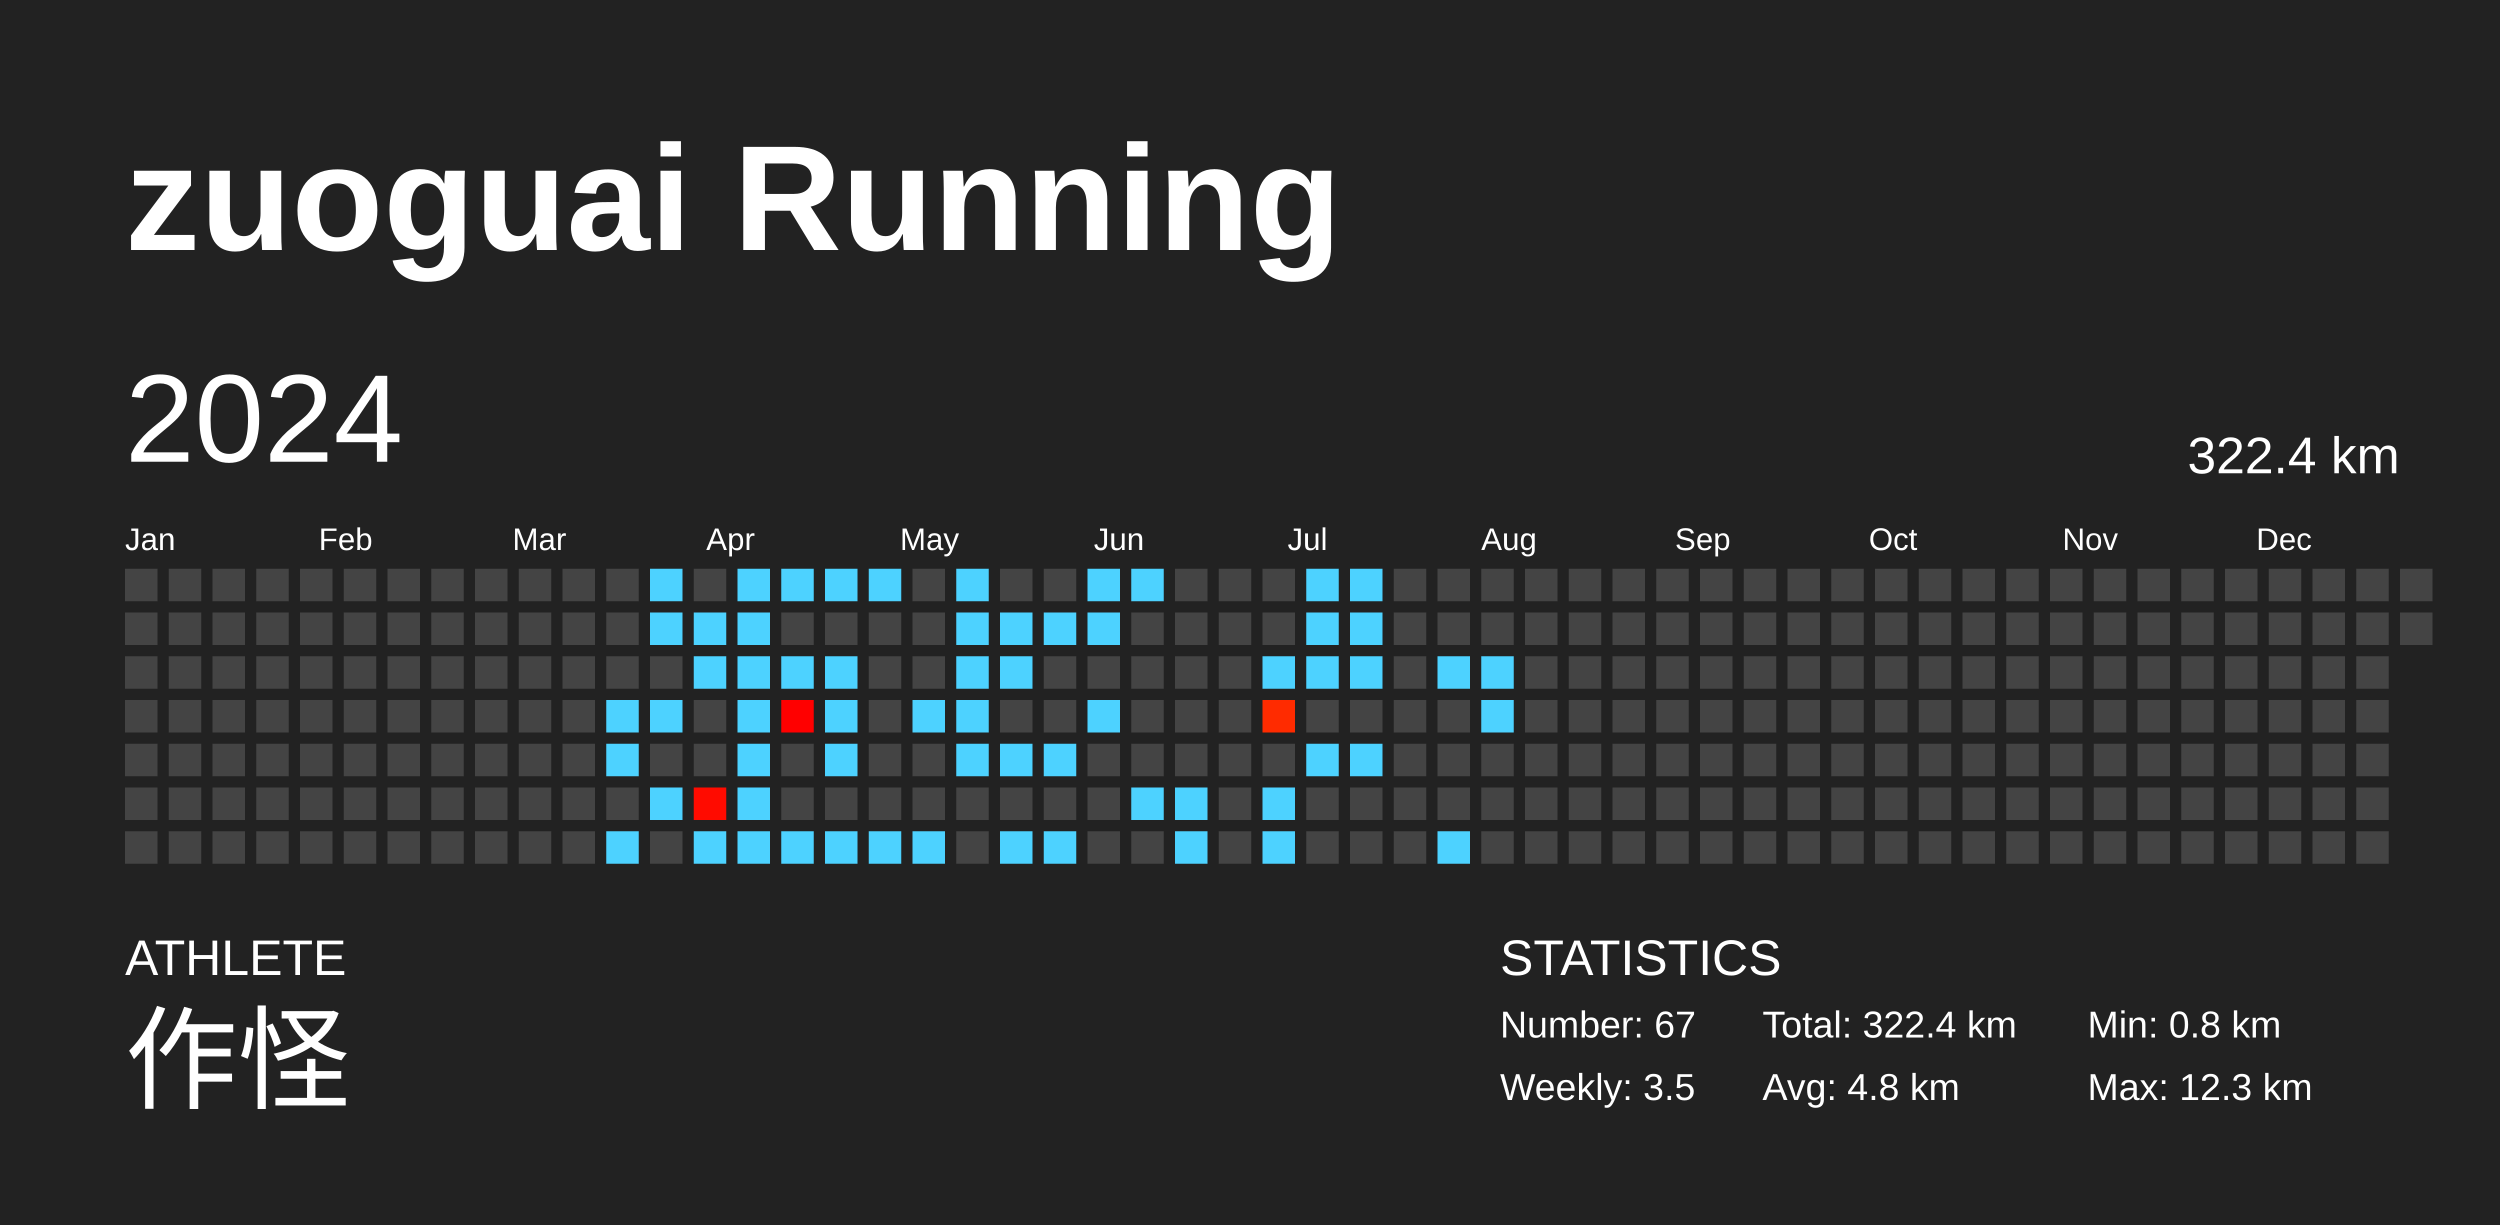
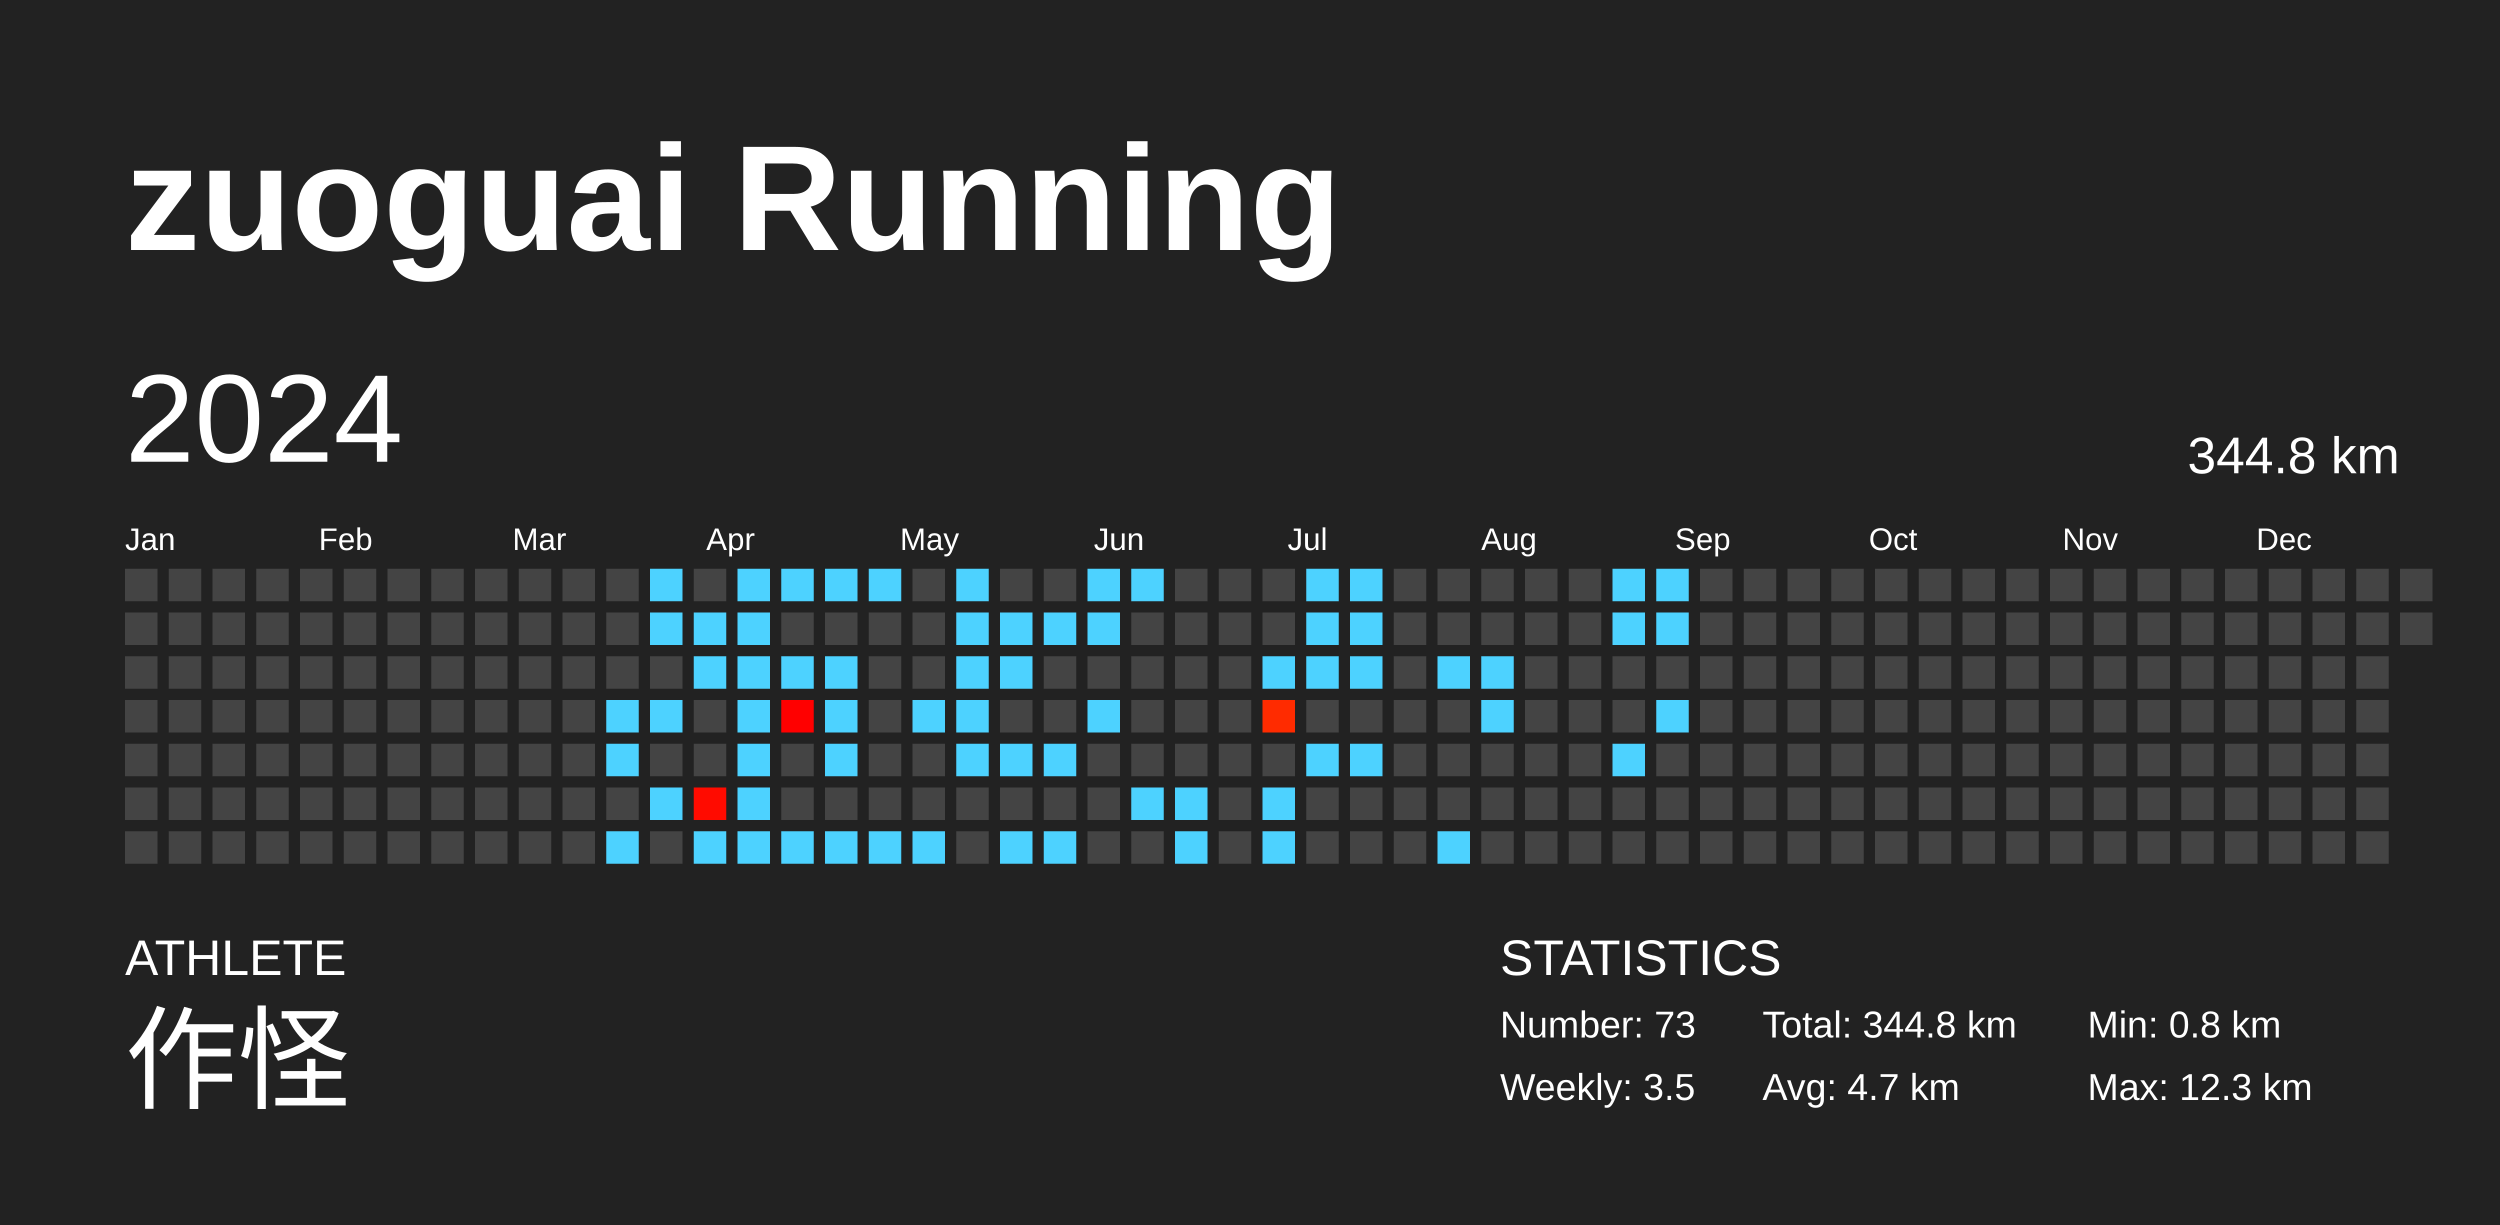
<svg xmlns="http://www.w3.org/2000/svg" baseProfile="full" height="98mm" version="1.1" viewBox="0,0,200,98" width="200mm">
  <defs />
  <rect fill="#222222" height="98" width="200" x="0" y="0" />
  <text fill="#FFFFFF" style="font-size:12px; font-family:Arial; font-weight:bold;" x="10" y="20">zuoguai Running</text>
  <text fill="#FFFFFF" style="font-size:4px; font-family:Arial" x="10" y="78">ATHLETE</text>
  <text fill="#FFFFFF" style="font-size:9px; font-family:Arial" x="10" y="88">作怪</text>
  <text fill="#FFFFFF" style="font-size:4px; font-family:Arial" x="120" y="78">STATISTICS</text>
-   <text fill="#FFFFFF" style="font-size:3px; font-family:Arial" x="120" y="83">Number: 67</text>
+   <text fill="#FFFFFF" style="font-size:3px; font-family:Arial" x="120" y="83">Number: 73</text>
  <text fill="#FFFFFF" style="font-size:3px; font-family:Arial" x="120" y="88">Weekly: 3.5</text>
-   <text fill="#FFFFFF" style="font-size:3px; font-family:Arial" x="141" y="83">Total: 322.4 km</text>
-   <text fill="#FFFFFF" style="font-size:3px; font-family:Arial" x="141" y="88">Avg: 4.8 km</text>
+   <text fill="#FFFFFF" style="font-size:3px; font-family:Arial" x="141" y="83">Total: 344.8 km</text>
+   <text fill="#FFFFFF" style="font-size:3px; font-family:Arial" x="141" y="88">Avg: 4.7 km</text>
  <text fill="#FFFFFF" style="font-size:3px; font-family:Arial" x="167" y="83">Min: 0.8 km</text>
  <text fill="#FFFFFF" style="font-size:3px; font-family:Arial" x="167" y="88">Max: 12.3 km</text>
  <text dominant-baseline="hanging" fill="#FFFFFF" style="font-size:10.0px; font-family:Arial;" x="10" y="30">2024</text>
-   <text dominant-baseline="hanging" fill="#FFFFFF" style="font-size:4.125px; font-family:Arial;" x="175" y="35">322.4 km</text>
+   <text dominant-baseline="hanging" fill="#FFFFFF" style="font-size:4.125px; font-family:Arial;" x="175" y="35">344.8 km</text>
  <text fill="#FFFFFF" style="font-size:2.5px; font-family:Arial" x="10.0" y="44">Jan</text>
  <text fill="#FFFFFF" style="font-size:2.5px; font-family:Arial" x="25.5" y="44">Feb</text>
  <text fill="#FFFFFF" style="font-size:2.5px; font-family:Arial" x="41.0" y="44">Mar</text>
  <text fill="#FFFFFF" style="font-size:2.5px; font-family:Arial" x="56.5" y="44">Apr</text>
  <text fill="#FFFFFF" style="font-size:2.5px; font-family:Arial" x="72.0" y="44">May</text>
  <text fill="#FFFFFF" style="font-size:2.5px; font-family:Arial" x="87.5" y="44">Jun</text>
  <text fill="#FFFFFF" style="font-size:2.5px; font-family:Arial" x="103.0" y="44">Jul</text>
  <text fill="#FFFFFF" style="font-size:2.5px; font-family:Arial" x="118.5" y="44">Aug</text>
  <text fill="#FFFFFF" style="font-size:2.5px; font-family:Arial" x="134.0" y="44">Sep</text>
  <text fill="#FFFFFF" style="font-size:2.5px; font-family:Arial" x="149.5" y="44">Oct</text>
  <text fill="#FFFFFF" style="font-size:2.5px; font-family:Arial" x="165.0" y="44">Nov</text>
  <text fill="#FFFFFF" style="font-size:2.5px; font-family:Arial" x="180.5" y="44">Dec</text>
  <rect fill="#444444" height="2.6" width="2.6" x="10.0" y="45.5" />
  <rect fill="#444444" height="2.6" width="2.6" x="10.0" y="49.0" />
  <rect fill="#444444" height="2.6" width="2.6" x="10.0" y="52.5" />
  <rect fill="#444444" height="2.6" width="2.6" x="10.0" y="56.0" />
  <rect fill="#444444" height="2.6" width="2.6" x="10.0" y="59.5" />
  <rect fill="#444444" height="2.6" width="2.6" x="10.0" y="63.0" />
  <rect fill="#444444" height="2.6" width="2.6" x="10.0" y="66.5" />
  <rect fill="#444444" height="2.6" width="2.6" x="13.5" y="45.5" />
  <rect fill="#444444" height="2.6" width="2.6" x="13.5" y="49.0" />
  <rect fill="#444444" height="2.6" width="2.6" x="13.5" y="52.5" />
  <rect fill="#444444" height="2.6" width="2.6" x="13.5" y="56.0" />
  <rect fill="#444444" height="2.6" width="2.6" x="13.5" y="59.5" />
  <rect fill="#444444" height="2.6" width="2.6" x="13.5" y="63.0" />
  <rect fill="#444444" height="2.6" width="2.6" x="13.5" y="66.5" />
  <rect fill="#444444" height="2.6" width="2.6" x="17.0" y="45.5" />
  <rect fill="#444444" height="2.6" width="2.6" x="17.0" y="49.0" />
  <rect fill="#444444" height="2.6" width="2.6" x="17.0" y="52.5" />
  <rect fill="#444444" height="2.6" width="2.6" x="17.0" y="56.0" />
  <rect fill="#444444" height="2.6" width="2.6" x="17.0" y="59.5" />
  <rect fill="#444444" height="2.6" width="2.6" x="17.0" y="63.0" />
  <rect fill="#444444" height="2.6" width="2.6" x="17.0" y="66.5" />
  <rect fill="#444444" height="2.6" width="2.6" x="20.5" y="45.5" />
  <rect fill="#444444" height="2.6" width="2.6" x="20.5" y="49.0" />
  <rect fill="#444444" height="2.6" width="2.6" x="20.5" y="52.5" />
  <rect fill="#444444" height="2.6" width="2.6" x="20.5" y="56.0" />
  <rect fill="#444444" height="2.6" width="2.6" x="20.5" y="59.5" />
  <rect fill="#444444" height="2.6" width="2.6" x="20.5" y="63.0" />
  <rect fill="#444444" height="2.6" width="2.6" x="20.5" y="66.5" />
  <rect fill="#444444" height="2.6" width="2.6" x="24.0" y="45.5" />
  <rect fill="#444444" height="2.6" width="2.6" x="24.0" y="49.0" />
  <rect fill="#444444" height="2.6" width="2.6" x="24.0" y="52.5" />
  <rect fill="#444444" height="2.6" width="2.6" x="24.0" y="56.0" />
  <rect fill="#444444" height="2.6" width="2.6" x="24.0" y="59.5" />
  <rect fill="#444444" height="2.6" width="2.6" x="24.0" y="63.0" />
  <rect fill="#444444" height="2.6" width="2.6" x="24.0" y="66.5" />
  <rect fill="#444444" height="2.6" width="2.6" x="27.5" y="45.5" />
  <rect fill="#444444" height="2.6" width="2.6" x="27.5" y="49.0" />
  <rect fill="#444444" height="2.6" width="2.6" x="27.5" y="52.5" />
  <rect fill="#444444" height="2.6" width="2.6" x="27.5" y="56.0" />
  <rect fill="#444444" height="2.6" width="2.6" x="27.5" y="59.5" />
  <rect fill="#444444" height="2.6" width="2.6" x="27.5" y="63.0" />
  <rect fill="#444444" height="2.6" width="2.6" x="27.5" y="66.5" />
  <rect fill="#444444" height="2.6" width="2.6" x="31.0" y="45.5" />
  <rect fill="#444444" height="2.6" width="2.6" x="31.0" y="49.0" />
  <rect fill="#444444" height="2.6" width="2.6" x="31.0" y="52.5" />
  <rect fill="#444444" height="2.6" width="2.6" x="31.0" y="56.0" />
  <rect fill="#444444" height="2.6" width="2.6" x="31.0" y="59.5" />
  <rect fill="#444444" height="2.6" width="2.6" x="31.0" y="63.0" />
  <rect fill="#444444" height="2.6" width="2.6" x="31.0" y="66.5" />
  <rect fill="#444444" height="2.6" width="2.6" x="34.5" y="45.5" />
  <rect fill="#444444" height="2.6" width="2.6" x="34.5" y="49.0" />
  <rect fill="#444444" height="2.6" width="2.6" x="34.5" y="52.5" />
  <rect fill="#444444" height="2.6" width="2.6" x="34.5" y="56.0" />
  <rect fill="#444444" height="2.6" width="2.6" x="34.5" y="59.5" />
  <rect fill="#444444" height="2.6" width="2.6" x="34.5" y="63.0" />
  <rect fill="#444444" height="2.6" width="2.6" x="34.5" y="66.5" />
  <rect fill="#444444" height="2.6" width="2.6" x="38.0" y="45.5" />
  <rect fill="#444444" height="2.6" width="2.6" x="38.0" y="49.0" />
  <rect fill="#444444" height="2.6" width="2.6" x="38.0" y="52.5" />
  <rect fill="#444444" height="2.6" width="2.6" x="38.0" y="56.0" />
  <rect fill="#444444" height="2.6" width="2.6" x="38.0" y="59.5" />
  <rect fill="#444444" height="2.6" width="2.6" x="38.0" y="63.0" />
  <rect fill="#444444" height="2.6" width="2.6" x="38.0" y="66.5" />
  <rect fill="#444444" height="2.6" width="2.6" x="41.5" y="45.5" />
  <rect fill="#444444" height="2.6" width="2.6" x="41.5" y="49.0" />
  <rect fill="#444444" height="2.6" width="2.6" x="41.5" y="52.5" />
  <rect fill="#444444" height="2.6" width="2.6" x="41.5" y="56.0" />
  <rect fill="#444444" height="2.6" width="2.6" x="41.5" y="59.5" />
  <rect fill="#444444" height="2.6" width="2.6" x="41.5" y="63.0" />
  <rect fill="#444444" height="2.6" width="2.6" x="41.5" y="66.5" />
  <rect fill="#444444" height="2.6" width="2.6" x="45.0" y="45.5" />
  <rect fill="#444444" height="2.6" width="2.6" x="45.0" y="49.0" />
  <rect fill="#444444" height="2.6" width="2.6" x="45.0" y="52.5" />
  <rect fill="#444444" height="2.6" width="2.6" x="45.0" y="56.0" />
  <rect fill="#444444" height="2.6" width="2.6" x="45.0" y="59.5" />
  <rect fill="#444444" height="2.6" width="2.6" x="45.0" y="63.0" />
  <rect fill="#444444" height="2.6" width="2.6" x="45.0" y="66.5" />
  <rect fill="#444444" height="2.6" width="2.6" x="48.5" y="45.5" />
  <rect fill="#444444" height="2.6" width="2.6" x="48.5" y="49.0" />
  <rect fill="#444444" height="2.6" width="2.6" x="48.5" y="52.5" />
  <rect fill="#4dd2ff" height="2.6" width="2.6" x="48.5" y="56.0" />
  <rect fill="#4dd2ff" height="2.6" width="2.6" x="48.5" y="59.5" />
  <rect fill="#444444" height="2.6" width="2.6" x="48.5" y="63.0" />
  <rect fill="#4dd2ff" height="2.6" width="2.6" x="48.5" y="66.5" />
  <rect fill="#4dd2ff" height="2.6" width="2.6" x="52.0" y="45.5" />
  <rect fill="#4dd2ff" height="2.6" width="2.6" x="52.0" y="49.0" />
  <rect fill="#444444" height="2.6" width="2.6" x="52.0" y="52.5" />
  <rect fill="#4dd2ff" height="2.6" width="2.6" x="52.0" y="56.0" />
  <rect fill="#444444" height="2.6" width="2.6" x="52.0" y="59.5" />
  <rect fill="#4dd2ff" height="2.6" width="2.6" x="52.0" y="63.0" />
  <rect fill="#444444" height="2.6" width="2.6" x="52.0" y="66.5" />
  <rect fill="#444444" height="2.6" width="2.6" x="55.5" y="45.5" />
  <rect fill="#4dd2ff" height="2.6" width="2.6" x="55.5" y="49.0" />
  <rect fill="#4dd2ff" height="2.6" width="2.6" x="55.5" y="52.5" />
  <rect fill="#444444" height="2.6" width="2.6" x="55.5" y="56.0" />
  <rect fill="#444444" height="2.6" width="2.6" x="55.5" y="59.5" />
  <rect fill="#ff0b00" height="2.6" width="2.6" x="55.5" y="63.0" />
  <rect fill="#4dd2ff" height="2.6" width="2.6" x="55.5" y="66.5" />
  <rect fill="#4dd2ff" height="2.6" width="2.6" x="59.0" y="45.5" />
  <rect fill="#4dd2ff" height="2.6" width="2.6" x="59.0" y="49.0" />
  <rect fill="#4dd2ff" height="2.6" width="2.6" x="59.0" y="52.5" />
  <rect fill="#4dd2ff" height="2.6" width="2.6" x="59.0" y="56.0" />
  <rect fill="#4dd2ff" height="2.6" width="2.6" x="59.0" y="59.5" />
  <rect fill="#4dd2ff" height="2.6" width="2.6" x="59.0" y="63.0" />
  <rect fill="#4dd2ff" height="2.6" width="2.6" x="59.0" y="66.5" />
  <rect fill="#4dd2ff" height="2.6" width="2.6" x="62.5" y="45.5" />
  <rect fill="#444444" height="2.6" width="2.6" x="62.5" y="49.0" />
  <rect fill="#4dd2ff" height="2.6" width="2.6" x="62.5" y="52.5" />
  <rect fill="#ff0000" height="2.6" width="2.6" x="62.5" y="56.0" />
  <rect fill="#444444" height="2.6" width="2.6" x="62.5" y="59.5" />
  <rect fill="#444444" height="2.6" width="2.6" x="62.5" y="63.0" />
  <rect fill="#4dd2ff" height="2.6" width="2.6" x="62.5" y="66.5" />
  <rect fill="#4dd2ff" height="2.6" width="2.6" x="66.0" y="45.5" />
  <rect fill="#444444" height="2.6" width="2.6" x="66.0" y="49.0" />
  <rect fill="#4dd2ff" height="2.6" width="2.6" x="66.0" y="52.5" />
  <rect fill="#4dd2ff" height="2.6" width="2.6" x="66.0" y="56.0" />
  <rect fill="#4dd2ff" height="2.6" width="2.6" x="66.0" y="59.5" />
  <rect fill="#444444" height="2.6" width="2.6" x="66.0" y="63.0" />
  <rect fill="#4dd2ff" height="2.6" width="2.6" x="66.0" y="66.5" />
  <rect fill="#4dd2ff" height="2.6" width="2.6" x="69.5" y="45.5" />
  <rect fill="#444444" height="2.6" width="2.6" x="69.5" y="49.0" />
  <rect fill="#444444" height="2.6" width="2.6" x="69.5" y="52.5" />
  <rect fill="#444444" height="2.6" width="2.6" x="69.5" y="56.0" />
  <rect fill="#444444" height="2.6" width="2.6" x="69.5" y="59.5" />
  <rect fill="#444444" height="2.6" width="2.6" x="69.5" y="63.0" />
  <rect fill="#4dd2ff" height="2.6" width="2.6" x="69.5" y="66.5" />
  <rect fill="#444444" height="2.6" width="2.6" x="73.0" y="45.5" />
  <rect fill="#444444" height="2.6" width="2.6" x="73.0" y="49.0" />
  <rect fill="#444444" height="2.6" width="2.6" x="73.0" y="52.5" />
  <rect fill="#4dd2ff" height="2.6" width="2.6" x="73.0" y="56.0" />
  <rect fill="#444444" height="2.6" width="2.6" x="73.0" y="59.5" />
  <rect fill="#444444" height="2.6" width="2.6" x="73.0" y="63.0" />
  <rect fill="#4dd2ff" height="2.6" width="2.6" x="73.0" y="66.5" />
  <rect fill="#4dd2ff" height="2.6" width="2.6" x="76.5" y="45.5" />
  <rect fill="#4dd2ff" height="2.6" width="2.6" x="76.5" y="49.0" />
  <rect fill="#4dd2ff" height="2.6" width="2.6" x="76.5" y="52.5" />
  <rect fill="#4dd2ff" height="2.6" width="2.6" x="76.5" y="56.0" />
  <rect fill="#4dd2ff" height="2.6" width="2.6" x="76.5" y="59.5" />
  <rect fill="#444444" height="2.6" width="2.6" x="76.5" y="63.0" />
  <rect fill="#444444" height="2.6" width="2.6" x="76.5" y="66.5" />
  <rect fill="#444444" height="2.6" width="2.6" x="80.0" y="45.5" />
  <rect fill="#4dd2ff" height="2.6" width="2.6" x="80.0" y="49.0" />
  <rect fill="#4dd2ff" height="2.6" width="2.6" x="80.0" y="52.5" />
  <rect fill="#444444" height="2.6" width="2.6" x="80.0" y="56.0" />
  <rect fill="#4dd2ff" height="2.6" width="2.6" x="80.0" y="59.5" />
  <rect fill="#444444" height="2.6" width="2.6" x="80.0" y="63.0" />
  <rect fill="#4dd2ff" height="2.6" width="2.6" x="80.0" y="66.5" />
  <rect fill="#444444" height="2.6" width="2.6" x="83.5" y="45.5" />
  <rect fill="#4dd2ff" height="2.6" width="2.6" x="83.5" y="49.0" />
  <rect fill="#444444" height="2.6" width="2.6" x="83.5" y="52.5" />
  <rect fill="#444444" height="2.6" width="2.6" x="83.5" y="56.0" />
  <rect fill="#4dd2ff" height="2.6" width="2.6" x="83.5" y="59.5" />
  <rect fill="#444444" height="2.6" width="2.6" x="83.5" y="63.0" />
  <rect fill="#4dd2ff" height="2.6" width="2.6" x="83.5" y="66.5" />
  <rect fill="#4dd2ff" height="2.6" width="2.6" x="87.0" y="45.5" />
  <rect fill="#4dd2ff" height="2.6" width="2.6" x="87.0" y="49.0" />
  <rect fill="#444444" height="2.6" width="2.6" x="87.0" y="52.5" />
  <rect fill="#4dd2ff" height="2.6" width="2.6" x="87.0" y="56.0" />
  <rect fill="#444444" height="2.6" width="2.6" x="87.0" y="59.5" />
  <rect fill="#444444" height="2.6" width="2.6" x="87.0" y="63.0" />
  <rect fill="#444444" height="2.6" width="2.6" x="87.0" y="66.5" />
  <rect fill="#4dd2ff" height="2.6" width="2.6" x="90.5" y="45.5" />
  <rect fill="#444444" height="2.6" width="2.6" x="90.5" y="49.0" />
  <rect fill="#444444" height="2.6" width="2.6" x="90.5" y="52.5" />
  <rect fill="#444444" height="2.6" width="2.6" x="90.5" y="56.0" />
  <rect fill="#444444" height="2.6" width="2.6" x="90.5" y="59.5" />
  <rect fill="#4dd2ff" height="2.6" width="2.6" x="90.5" y="63.0" />
  <rect fill="#444444" height="2.6" width="2.6" x="90.5" y="66.5" />
  <rect fill="#444444" height="2.6" width="2.6" x="94.0" y="45.5" />
  <rect fill="#444444" height="2.6" width="2.6" x="94.0" y="49.0" />
  <rect fill="#444444" height="2.6" width="2.6" x="94.0" y="52.5" />
  <rect fill="#444444" height="2.6" width="2.6" x="94.0" y="56.0" />
  <rect fill="#444444" height="2.6" width="2.6" x="94.0" y="59.5" />
  <rect fill="#4dd2ff" height="2.6" width="2.6" x="94.0" y="63.0" />
  <rect fill="#4dd2ff" height="2.6" width="2.6" x="94.0" y="66.5" />
  <rect fill="#444444" height="2.6" width="2.6" x="97.5" y="45.5" />
  <rect fill="#444444" height="2.6" width="2.6" x="97.5" y="49.0" />
  <rect fill="#444444" height="2.6" width="2.6" x="97.5" y="52.5" />
  <rect fill="#444444" height="2.6" width="2.6" x="97.5" y="56.0" />
  <rect fill="#444444" height="2.6" width="2.6" x="97.5" y="59.5" />
  <rect fill="#444444" height="2.6" width="2.6" x="97.5" y="63.0" />
  <rect fill="#444444" height="2.6" width="2.6" x="97.5" y="66.5" />
  <rect fill="#444444" height="2.6" width="2.6" x="101.0" y="45.5" />
  <rect fill="#444444" height="2.6" width="2.6" x="101.0" y="49.0" />
  <rect fill="#4dd2ff" height="2.6" width="2.6" x="101.0" y="52.5" />
  <rect fill="#ff2b00" height="2.6" width="2.6" x="101.0" y="56.0" />
  <rect fill="#444444" height="2.6" width="2.6" x="101.0" y="59.5" />
  <rect fill="#4dd2ff" height="2.6" width="2.6" x="101.0" y="63.0" />
  <rect fill="#4dd2ff" height="2.6" width="2.6" x="101.0" y="66.5" />
  <rect fill="#4dd2ff" height="2.6" width="2.6" x="104.5" y="45.5" />
  <rect fill="#4dd2ff" height="2.6" width="2.6" x="104.5" y="49.0" />
  <rect fill="#4dd2ff" height="2.6" width="2.6" x="104.5" y="52.5" />
  <rect fill="#444444" height="2.6" width="2.6" x="104.5" y="56.0" />
  <rect fill="#4dd2ff" height="2.6" width="2.6" x="104.5" y="59.5" />
  <rect fill="#444444" height="2.6" width="2.6" x="104.5" y="63.0" />
  <rect fill="#444444" height="2.6" width="2.6" x="104.5" y="66.5" />
  <rect fill="#4dd2ff" height="2.6" width="2.6" x="108.0" y="45.5" />
  <rect fill="#4dd2ff" height="2.6" width="2.6" x="108.0" y="49.0" />
  <rect fill="#4dd2ff" height="2.6" width="2.6" x="108.0" y="52.5" />
  <rect fill="#444444" height="2.6" width="2.6" x="108.0" y="56.0" />
  <rect fill="#4dd2ff" height="2.6" width="2.6" x="108.0" y="59.5" />
  <rect fill="#444444" height="2.6" width="2.6" x="108.0" y="63.0" />
  <rect fill="#444444" height="2.6" width="2.6" x="108.0" y="66.5" />
  <rect fill="#444444" height="2.6" width="2.6" x="111.5" y="45.5" />
  <rect fill="#444444" height="2.6" width="2.6" x="111.5" y="49.0" />
  <rect fill="#444444" height="2.6" width="2.6" x="111.5" y="52.5" />
  <rect fill="#444444" height="2.6" width="2.6" x="111.5" y="56.0" />
  <rect fill="#444444" height="2.6" width="2.6" x="111.5" y="59.5" />
  <rect fill="#444444" height="2.6" width="2.6" x="111.5" y="63.0" />
  <rect fill="#444444" height="2.6" width="2.6" x="111.5" y="66.5" />
  <rect fill="#444444" height="2.6" width="2.6" x="115.0" y="45.5" />
  <rect fill="#444444" height="2.6" width="2.6" x="115.0" y="49.0" />
  <rect fill="#4dd2ff" height="2.6" width="2.6" x="115.0" y="52.5" />
  <rect fill="#444444" height="2.6" width="2.6" x="115.0" y="56.0" />
  <rect fill="#444444" height="2.6" width="2.6" x="115.0" y="59.5" />
  <rect fill="#444444" height="2.6" width="2.6" x="115.0" y="63.0" />
  <rect fill="#4dd2ff" height="2.6" width="2.6" x="115.0" y="66.5" />
  <rect fill="#444444" height="2.6" width="2.6" x="118.5" y="45.5" />
  <rect fill="#444444" height="2.6" width="2.6" x="118.5" y="49.0" />
  <rect fill="#4dd2ff" height="2.6" width="2.6" x="118.5" y="52.5" />
  <rect fill="#4dd2ff" height="2.6" width="2.6" x="118.5" y="56.0" />
  <rect fill="#444444" height="2.6" width="2.6" x="118.5" y="59.5" />
  <rect fill="#444444" height="2.6" width="2.6" x="118.5" y="63.0" />
  <rect fill="#444444" height="2.6" width="2.6" x="118.5" y="66.5" />
  <rect fill="#444444" height="2.6" width="2.6" x="122.0" y="45.5" />
  <rect fill="#444444" height="2.6" width="2.6" x="122.0" y="49.0" />
  <rect fill="#444444" height="2.6" width="2.6" x="122.0" y="52.5" />
  <rect fill="#444444" height="2.6" width="2.6" x="122.0" y="56.0" />
  <rect fill="#444444" height="2.6" width="2.6" x="122.0" y="59.5" />
  <rect fill="#444444" height="2.6" width="2.6" x="122.0" y="63.0" />
  <rect fill="#444444" height="2.6" width="2.6" x="122.0" y="66.5" />
  <rect fill="#444444" height="2.6" width="2.6" x="125.5" y="45.5" />
  <rect fill="#444444" height="2.6" width="2.6" x="125.5" y="49.0" />
  <rect fill="#444444" height="2.6" width="2.6" x="125.5" y="52.5" />
  <rect fill="#444444" height="2.6" width="2.6" x="125.5" y="56.0" />
  <rect fill="#444444" height="2.6" width="2.6" x="125.5" y="59.5" />
  <rect fill="#444444" height="2.6" width="2.6" x="125.5" y="63.0" />
  <rect fill="#444444" height="2.6" width="2.6" x="125.5" y="66.5" />
-   <rect fill="#444444" height="2.6" width="2.6" x="129.0" y="45.5" />
-   <rect fill="#444444" height="2.6" width="2.6" x="129.0" y="49.0" />
+   <rect fill="#4dd2ff" height="2.6" width="2.6" x="129.0" y="45.5" />
+   <rect fill="#4dd2ff" height="2.6" width="2.6" x="129.0" y="49.0" />
  <rect fill="#444444" height="2.6" width="2.6" x="129.0" y="52.5" />
  <rect fill="#444444" height="2.6" width="2.6" x="129.0" y="56.0" />
-   <rect fill="#444444" height="2.6" width="2.6" x="129.0" y="59.5" />
+   <rect fill="#4dd2ff" height="2.6" width="2.6" x="129.0" y="59.5" />
  <rect fill="#444444" height="2.6" width="2.6" x="129.0" y="63.0" />
  <rect fill="#444444" height="2.6" width="2.6" x="129.0" y="66.5" />
-   <rect fill="#444444" height="2.6" width="2.6" x="132.5" y="45.5" />
-   <rect fill="#444444" height="2.6" width="2.6" x="132.5" y="49.0" />
+   <rect fill="#4dd2ff" height="2.6" width="2.6" x="132.5" y="45.5" />
+   <rect fill="#4dd2ff" height="2.6" width="2.6" x="132.5" y="49.0" />
  <rect fill="#444444" height="2.6" width="2.6" x="132.5" y="52.5" />
-   <rect fill="#444444" height="2.6" width="2.6" x="132.5" y="56.0" />
+   <rect fill="#4dd2ff" height="2.6" width="2.6" x="132.5" y="56.0" />
  <rect fill="#444444" height="2.6" width="2.6" x="132.5" y="59.5" />
  <rect fill="#444444" height="2.6" width="2.6" x="132.5" y="63.0" />
  <rect fill="#444444" height="2.6" width="2.6" x="132.5" y="66.5" />
  <rect fill="#444444" height="2.6" width="2.6" x="136.0" y="45.5" />
  <rect fill="#444444" height="2.6" width="2.6" x="136.0" y="49.0" />
  <rect fill="#444444" height="2.6" width="2.6" x="136.0" y="52.5" />
  <rect fill="#444444" height="2.6" width="2.6" x="136.0" y="56.0" />
  <rect fill="#444444" height="2.6" width="2.6" x="136.0" y="59.5" />
  <rect fill="#444444" height="2.6" width="2.6" x="136.0" y="63.0" />
  <rect fill="#444444" height="2.6" width="2.6" x="136.0" y="66.5" />
  <rect fill="#444444" height="2.6" width="2.6" x="139.5" y="45.5" />
  <rect fill="#444444" height="2.6" width="2.6" x="139.5" y="49.0" />
  <rect fill="#444444" height="2.6" width="2.6" x="139.5" y="52.5" />
  <rect fill="#444444" height="2.6" width="2.6" x="139.5" y="56.0" />
  <rect fill="#444444" height="2.6" width="2.6" x="139.5" y="59.5" />
  <rect fill="#444444" height="2.6" width="2.6" x="139.5" y="63.0" />
  <rect fill="#444444" height="2.6" width="2.6" x="139.5" y="66.5" />
  <rect fill="#444444" height="2.6" width="2.6" x="143.0" y="45.5" />
  <rect fill="#444444" height="2.6" width="2.6" x="143.0" y="49.0" />
  <rect fill="#444444" height="2.6" width="2.6" x="143.0" y="52.5" />
  <rect fill="#444444" height="2.6" width="2.6" x="143.0" y="56.0" />
  <rect fill="#444444" height="2.6" width="2.6" x="143.0" y="59.5" />
  <rect fill="#444444" height="2.6" width="2.6" x="143.0" y="63.0" />
  <rect fill="#444444" height="2.6" width="2.6" x="143.0" y="66.5" />
  <rect fill="#444444" height="2.6" width="2.6" x="146.5" y="45.5" />
  <rect fill="#444444" height="2.6" width="2.6" x="146.5" y="49.0" />
  <rect fill="#444444" height="2.6" width="2.6" x="146.5" y="52.5" />
  <rect fill="#444444" height="2.6" width="2.6" x="146.5" y="56.0" />
  <rect fill="#444444" height="2.6" width="2.6" x="146.5" y="59.5" />
  <rect fill="#444444" height="2.6" width="2.6" x="146.5" y="63.0" />
  <rect fill="#444444" height="2.6" width="2.6" x="146.5" y="66.5" />
  <rect fill="#444444" height="2.6" width="2.6" x="150.0" y="45.5" />
  <rect fill="#444444" height="2.6" width="2.6" x="150.0" y="49.0" />
  <rect fill="#444444" height="2.6" width="2.6" x="150.0" y="52.5" />
  <rect fill="#444444" height="2.6" width="2.6" x="150.0" y="56.0" />
  <rect fill="#444444" height="2.6" width="2.6" x="150.0" y="59.5" />
  <rect fill="#444444" height="2.6" width="2.6" x="150.0" y="63.0" />
  <rect fill="#444444" height="2.6" width="2.6" x="150.0" y="66.5" />
  <rect fill="#444444" height="2.6" width="2.6" x="153.5" y="45.5" />
  <rect fill="#444444" height="2.6" width="2.6" x="153.5" y="49.0" />
  <rect fill="#444444" height="2.6" width="2.6" x="153.5" y="52.5" />
  <rect fill="#444444" height="2.6" width="2.6" x="153.5" y="56.0" />
  <rect fill="#444444" height="2.6" width="2.6" x="153.5" y="59.5" />
  <rect fill="#444444" height="2.6" width="2.6" x="153.5" y="63.0" />
  <rect fill="#444444" height="2.6" width="2.6" x="153.5" y="66.5" />
  <rect fill="#444444" height="2.6" width="2.6" x="157.0" y="45.5" />
  <rect fill="#444444" height="2.6" width="2.6" x="157.0" y="49.0" />
  <rect fill="#444444" height="2.6" width="2.6" x="157.0" y="52.5" />
  <rect fill="#444444" height="2.6" width="2.6" x="157.0" y="56.0" />
  <rect fill="#444444" height="2.6" width="2.6" x="157.0" y="59.5" />
  <rect fill="#444444" height="2.6" width="2.6" x="157.0" y="63.0" />
  <rect fill="#444444" height="2.6" width="2.6" x="157.0" y="66.5" />
  <rect fill="#444444" height="2.6" width="2.6" x="160.5" y="45.5" />
  <rect fill="#444444" height="2.6" width="2.6" x="160.5" y="49.0" />
  <rect fill="#444444" height="2.6" width="2.6" x="160.5" y="52.5" />
  <rect fill="#444444" height="2.6" width="2.6" x="160.5" y="56.0" />
  <rect fill="#444444" height="2.6" width="2.6" x="160.5" y="59.5" />
  <rect fill="#444444" height="2.6" width="2.6" x="160.5" y="63.0" />
  <rect fill="#444444" height="2.6" width="2.6" x="160.5" y="66.5" />
  <rect fill="#444444" height="2.6" width="2.6" x="164.0" y="45.5" />
  <rect fill="#444444" height="2.6" width="2.6" x="164.0" y="49.0" />
  <rect fill="#444444" height="2.6" width="2.6" x="164.0" y="52.5" />
  <rect fill="#444444" height="2.6" width="2.6" x="164.0" y="56.0" />
  <rect fill="#444444" height="2.6" width="2.6" x="164.0" y="59.5" />
  <rect fill="#444444" height="2.6" width="2.6" x="164.0" y="63.0" />
  <rect fill="#444444" height="2.6" width="2.6" x="164.0" y="66.5" />
  <rect fill="#444444" height="2.6" width="2.6" x="167.5" y="45.5" />
  <rect fill="#444444" height="2.6" width="2.6" x="167.5" y="49.0" />
  <rect fill="#444444" height="2.6" width="2.6" x="167.5" y="52.5" />
  <rect fill="#444444" height="2.6" width="2.6" x="167.5" y="56.0" />
  <rect fill="#444444" height="2.6" width="2.6" x="167.5" y="59.5" />
  <rect fill="#444444" height="2.6" width="2.6" x="167.5" y="63.0" />
  <rect fill="#444444" height="2.6" width="2.6" x="167.5" y="66.5" />
  <rect fill="#444444" height="2.6" width="2.6" x="171.0" y="45.5" />
  <rect fill="#444444" height="2.6" width="2.6" x="171.0" y="49.0" />
  <rect fill="#444444" height="2.6" width="2.6" x="171.0" y="52.5" />
  <rect fill="#444444" height="2.6" width="2.6" x="171.0" y="56.0" />
  <rect fill="#444444" height="2.6" width="2.6" x="171.0" y="59.5" />
  <rect fill="#444444" height="2.6" width="2.6" x="171.0" y="63.0" />
  <rect fill="#444444" height="2.6" width="2.6" x="171.0" y="66.5" />
  <rect fill="#444444" height="2.6" width="2.6" x="174.5" y="45.5" />
  <rect fill="#444444" height="2.6" width="2.6" x="174.5" y="49.0" />
  <rect fill="#444444" height="2.6" width="2.6" x="174.5" y="52.5" />
  <rect fill="#444444" height="2.6" width="2.6" x="174.5" y="56.0" />
  <rect fill="#444444" height="2.6" width="2.6" x="174.5" y="59.5" />
  <rect fill="#444444" height="2.6" width="2.6" x="174.5" y="63.0" />
  <rect fill="#444444" height="2.6" width="2.6" x="174.5" y="66.5" />
  <rect fill="#444444" height="2.6" width="2.6" x="178.0" y="45.5" />
  <rect fill="#444444" height="2.6" width="2.6" x="178.0" y="49.0" />
  <rect fill="#444444" height="2.6" width="2.6" x="178.0" y="52.5" />
  <rect fill="#444444" height="2.6" width="2.6" x="178.0" y="56.0" />
  <rect fill="#444444" height="2.6" width="2.6" x="178.0" y="59.5" />
  <rect fill="#444444" height="2.6" width="2.6" x="178.0" y="63.0" />
  <rect fill="#444444" height="2.6" width="2.6" x="178.0" y="66.5" />
  <rect fill="#444444" height="2.6" width="2.6" x="181.5" y="45.5" />
  <rect fill="#444444" height="2.6" width="2.6" x="181.5" y="49.0" />
  <rect fill="#444444" height="2.6" width="2.6" x="181.5" y="52.5" />
  <rect fill="#444444" height="2.6" width="2.6" x="181.5" y="56.0" />
  <rect fill="#444444" height="2.6" width="2.6" x="181.5" y="59.5" />
  <rect fill="#444444" height="2.6" width="2.6" x="181.5" y="63.0" />
  <rect fill="#444444" height="2.6" width="2.6" x="181.5" y="66.5" />
  <rect fill="#444444" height="2.6" width="2.6" x="185.0" y="45.5" />
  <rect fill="#444444" height="2.6" width="2.6" x="185.0" y="49.0" />
  <rect fill="#444444" height="2.6" width="2.6" x="185.0" y="52.5" />
  <rect fill="#444444" height="2.6" width="2.6" x="185.0" y="56.0" />
  <rect fill="#444444" height="2.6" width="2.6" x="185.0" y="59.5" />
  <rect fill="#444444" height="2.6" width="2.6" x="185.0" y="63.0" />
  <rect fill="#444444" height="2.6" width="2.6" x="185.0" y="66.5" />
  <rect fill="#444444" height="2.6" width="2.6" x="188.5" y="45.5" />
  <rect fill="#444444" height="2.6" width="2.6" x="188.5" y="49.0" />
  <rect fill="#444444" height="2.6" width="2.6" x="188.5" y="52.5" />
  <rect fill="#444444" height="2.6" width="2.6" x="188.5" y="56.0" />
  <rect fill="#444444" height="2.6" width="2.6" x="188.5" y="59.5" />
  <rect fill="#444444" height="2.6" width="2.6" x="188.5" y="63.0" />
  <rect fill="#444444" height="2.6" width="2.6" x="188.5" y="66.5" />
  <rect fill="#444444" height="2.6" width="2.6" x="192.0" y="45.5" />
  <rect fill="#444444" height="2.6" width="2.6" x="192.0" y="49.0" />
</svg>
